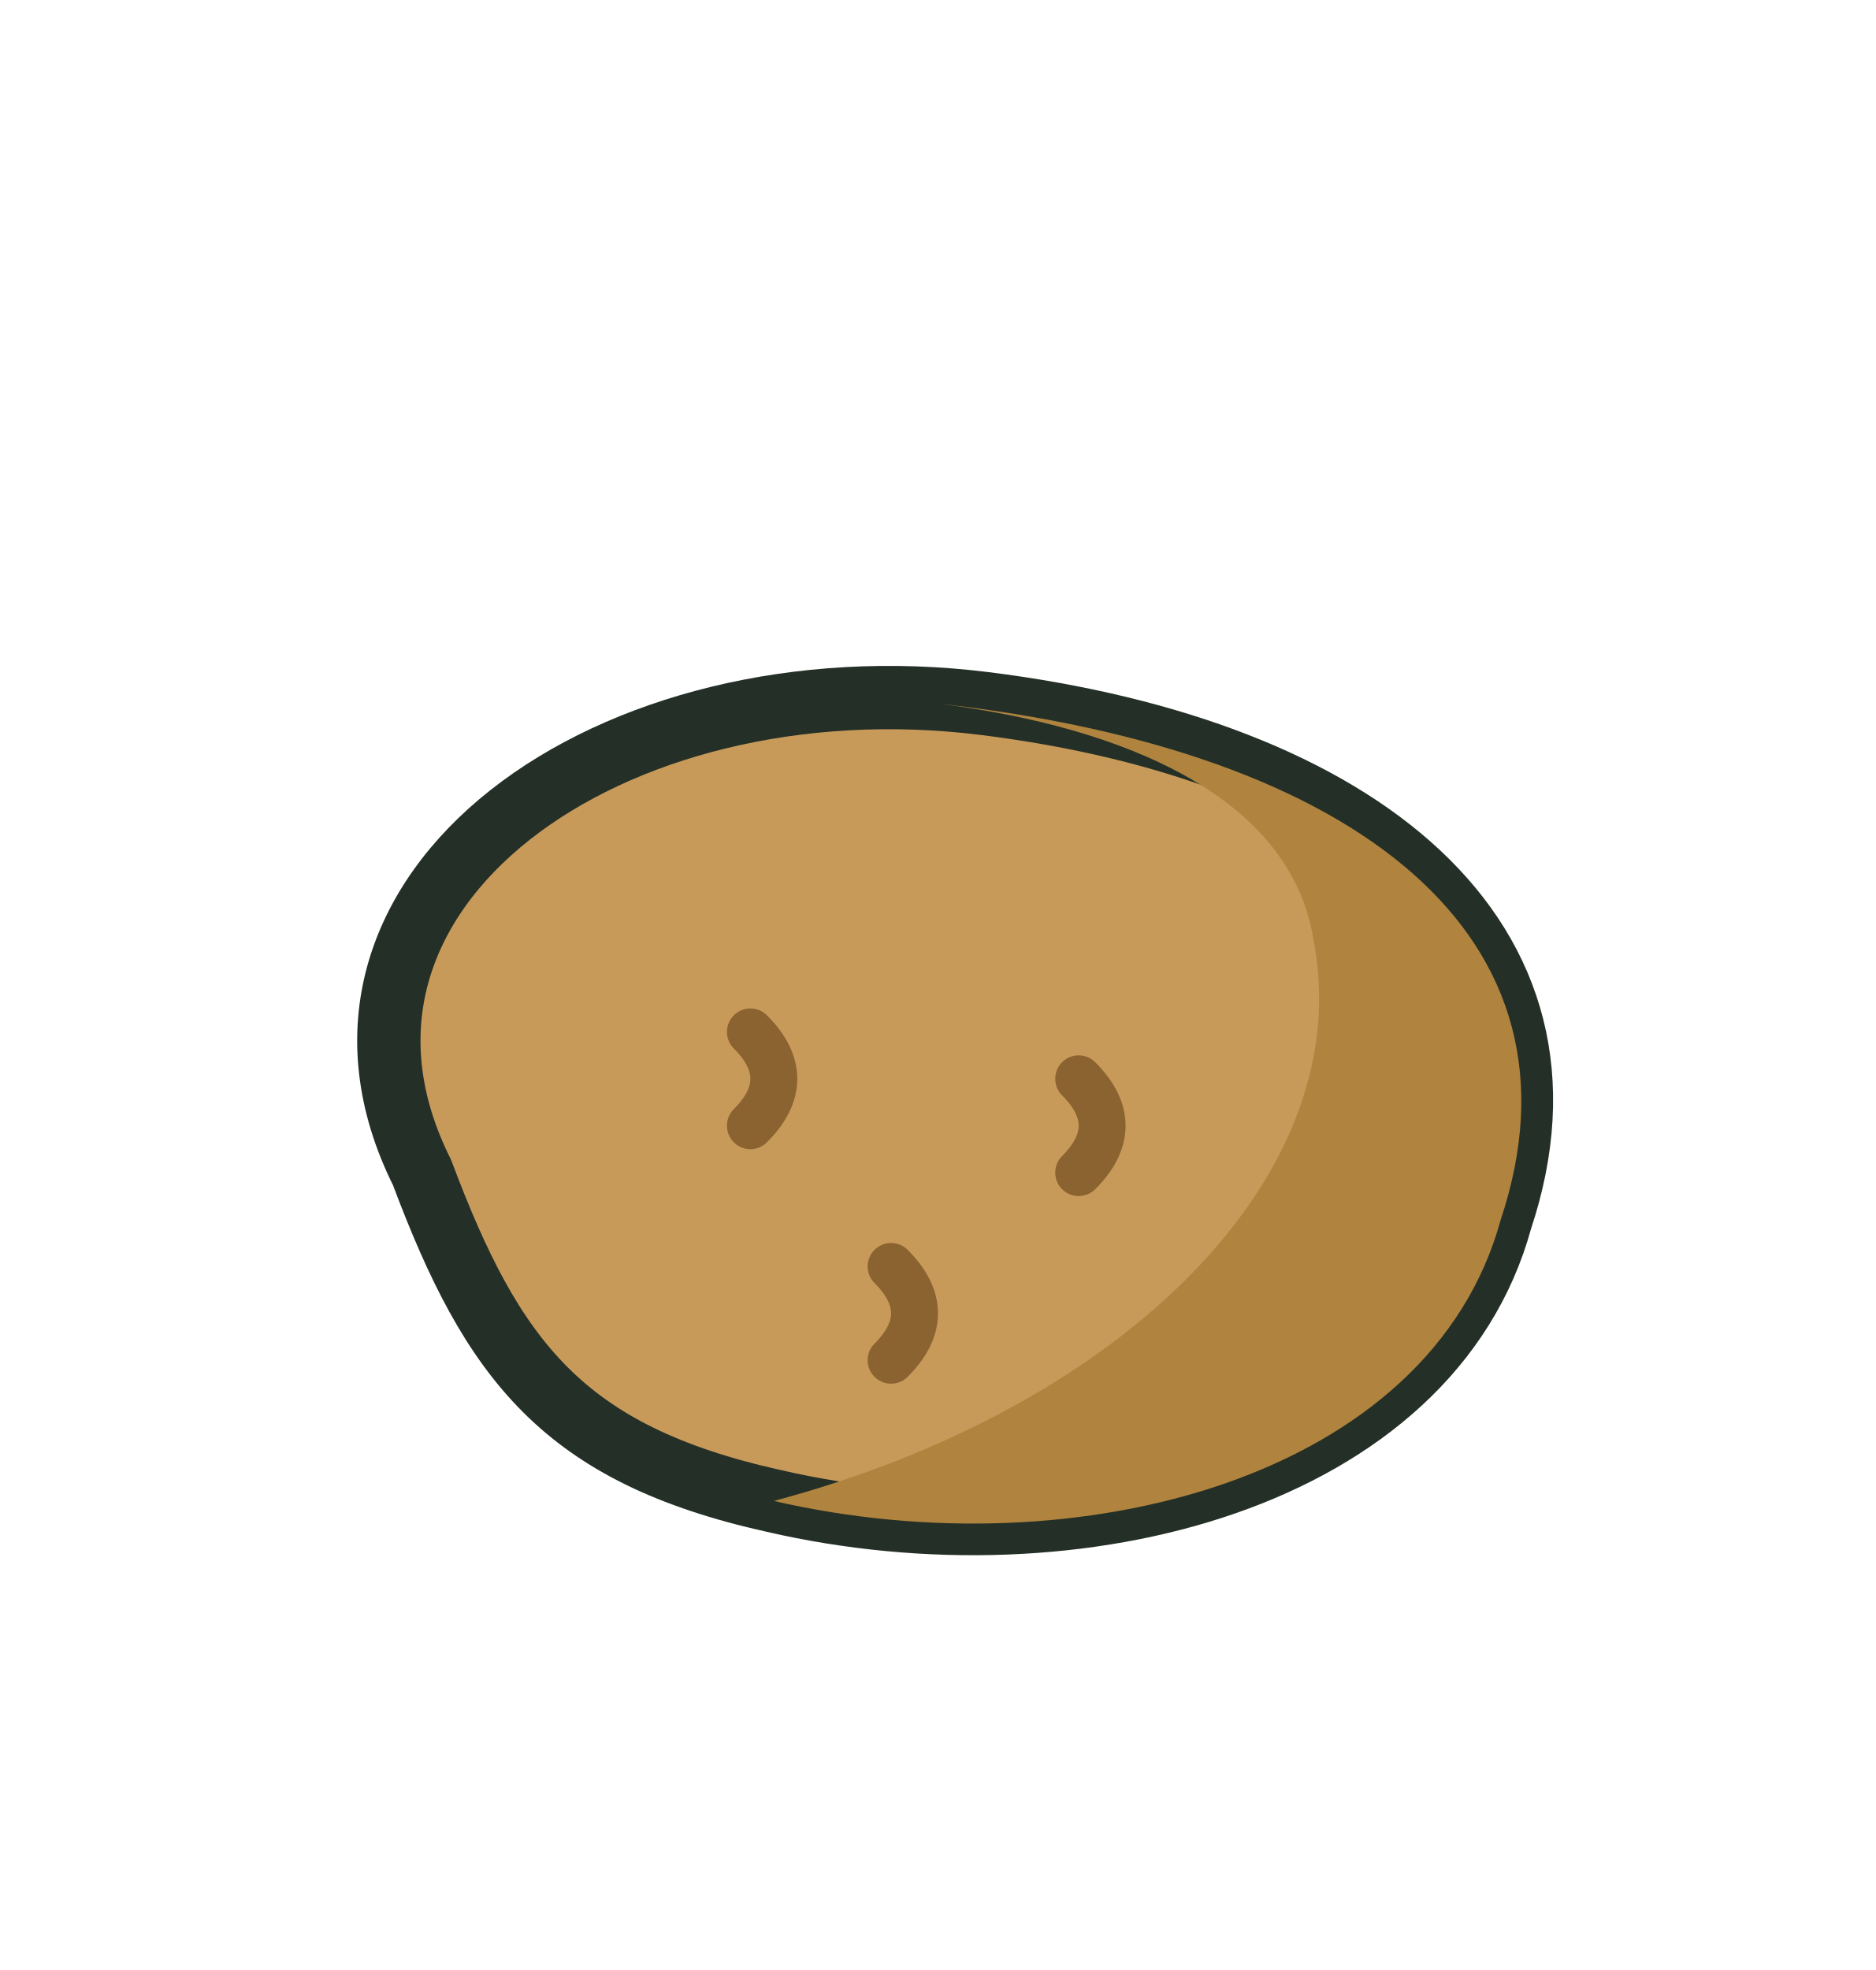
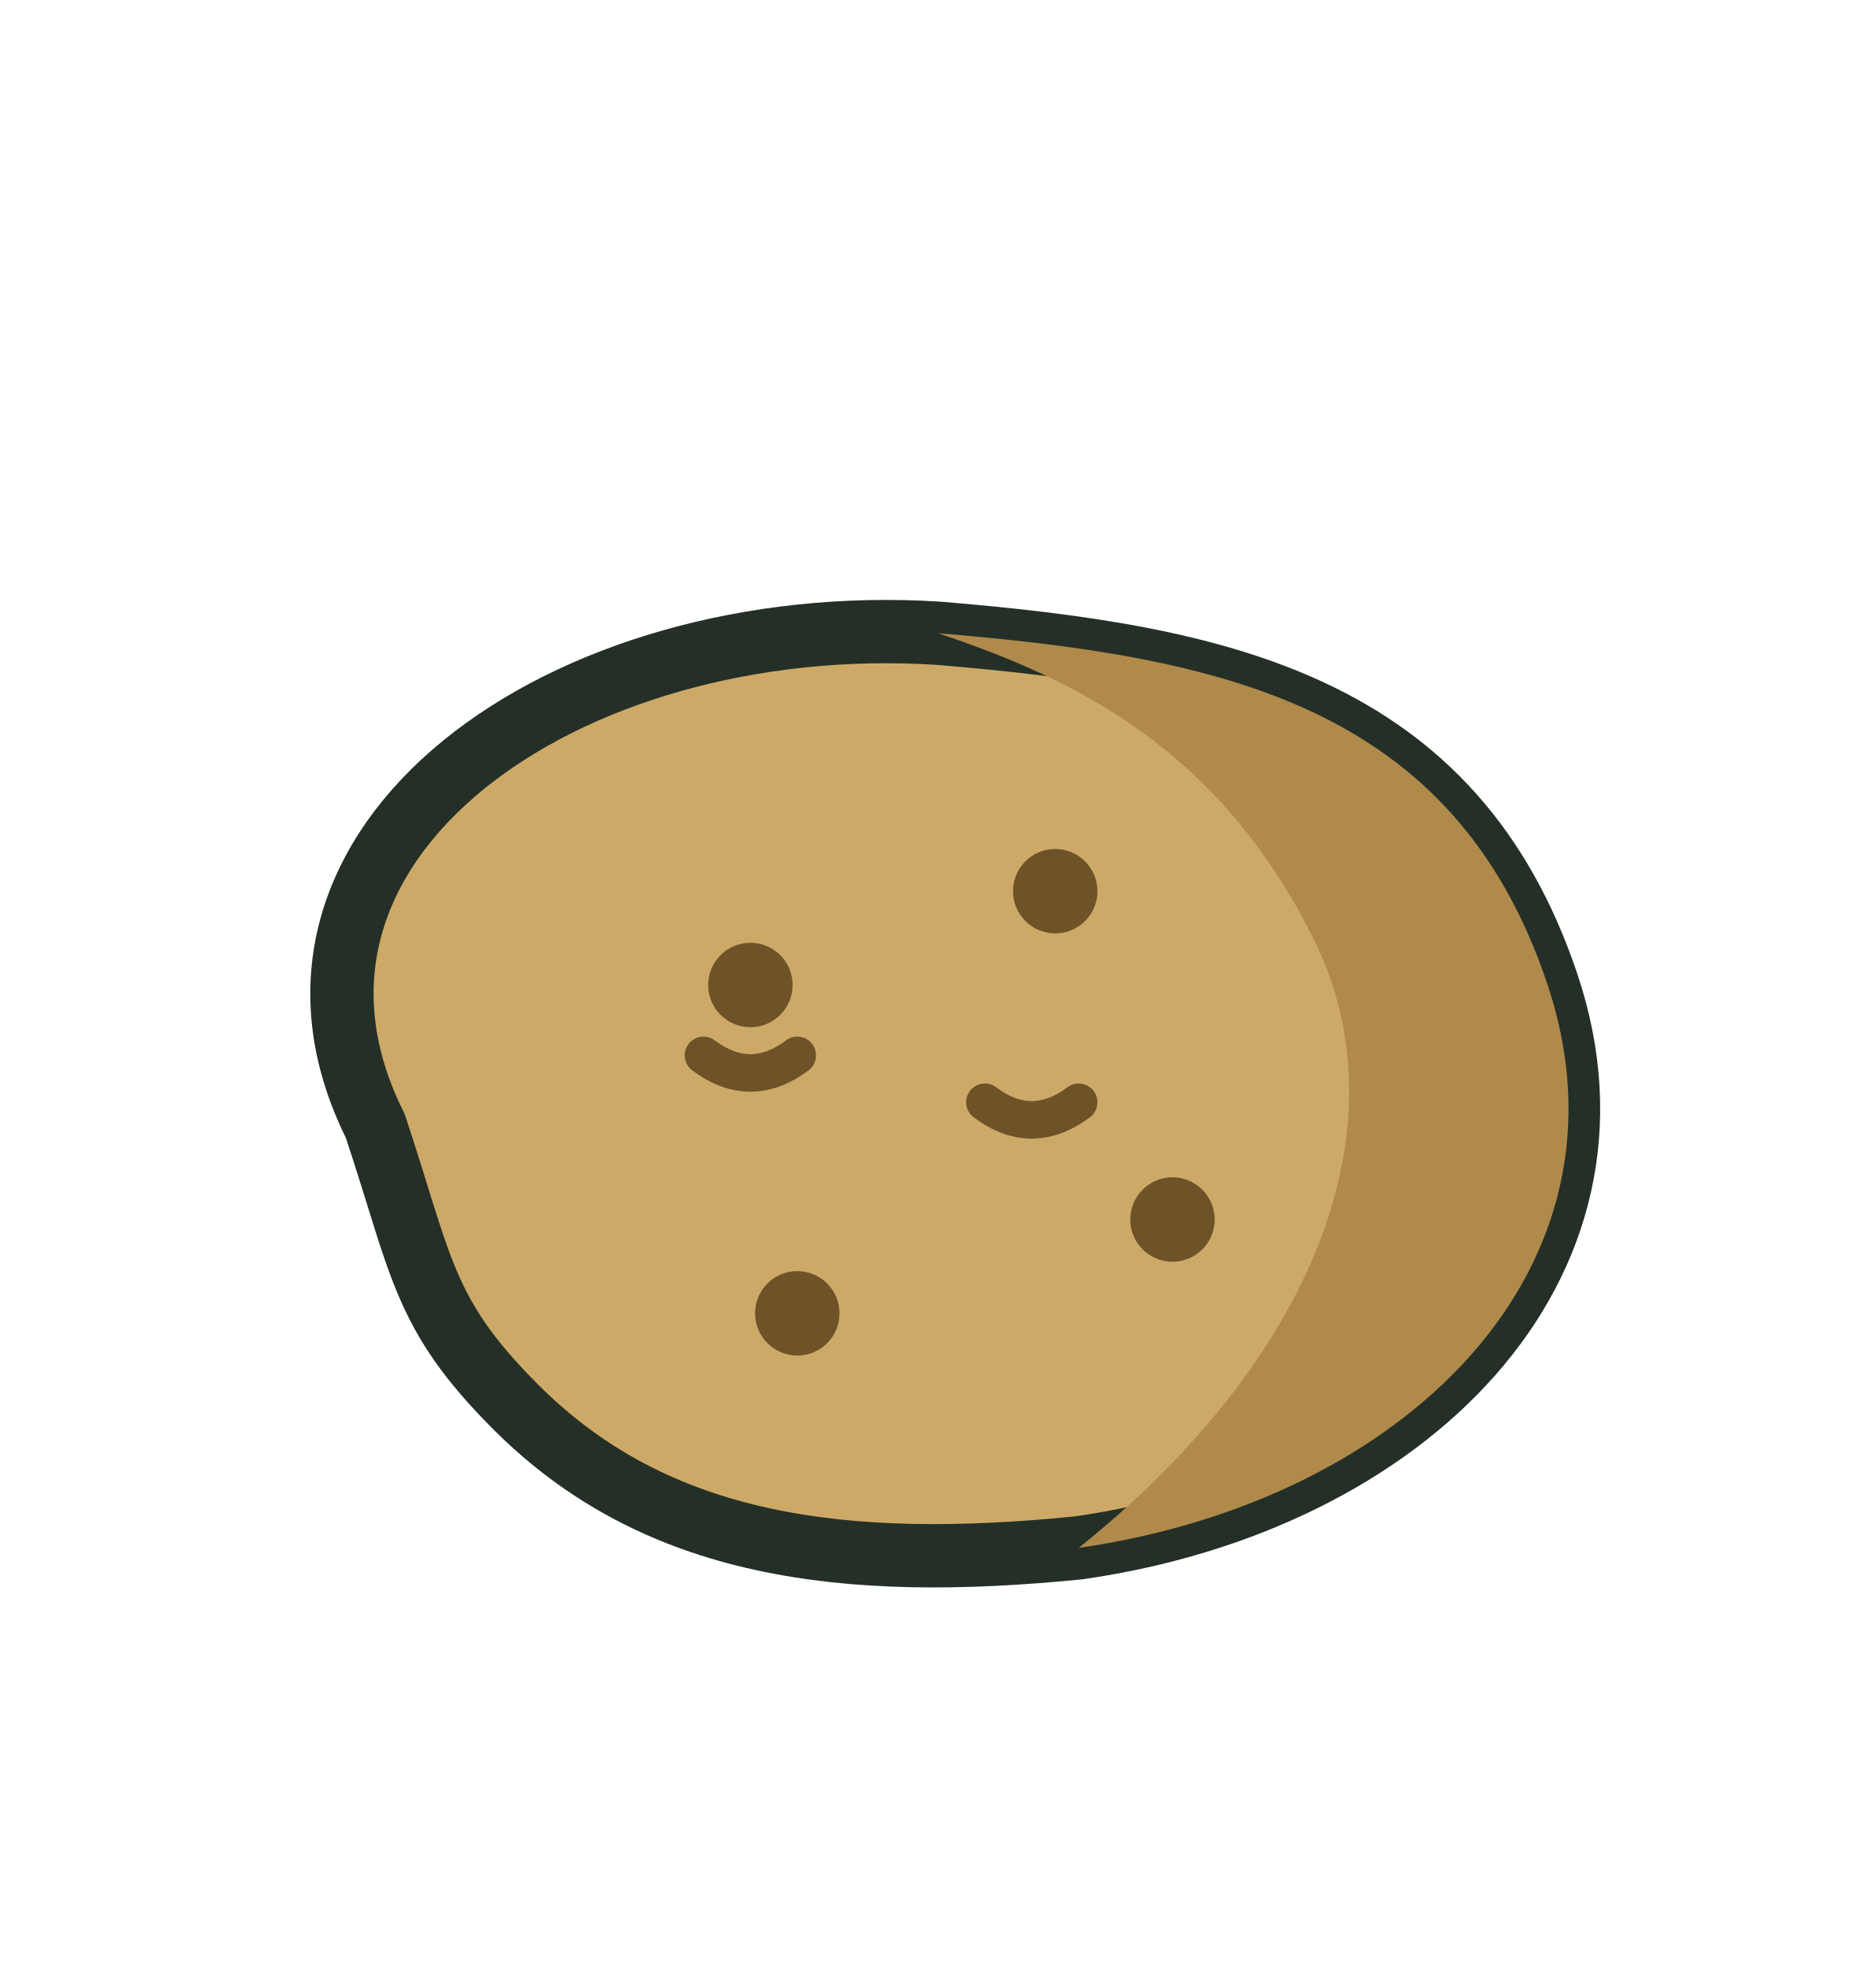
<svg xmlns="http://www.w3.org/2000/svg" viewBox="0 0 80 84">
-   <path d="M18,50 C12,38 26,28 42,30 C58,32 68,40 64,52 C61,63 46,67 33,64 C24,62 21,58 18,50 Z" fill="#C89A5A" stroke="#243027" stroke-width="2.7" stroke-linejoin="round" />
-   <path d="M40,30 C58,32 68,40 64,52 C61,63 46,67 33,64 C48,60 58,50 56,40 C55,34 48,31 40,30 Z" fill="#B0843F" />
-   <path d="M32,44 q2,2 0,4 M46,46 q2,2 0,4 M38,54 q2,2 0,4" fill="none" stroke="#8A6330" stroke-width="2" stroke-linecap="round" />
+   <path d="M16,48 C10,36 24,26 40,27 C52,28 62,30 66,42 C70,54 60,64 46,66 C36,67 28,66 22,60 C18,56 18,54 16,48 Z" fill="#CDA968" stroke="#243027" stroke-width="2.7" stroke-linejoin="round" />
+   <path d="M40,27 C52,28 62,30 66,42 C70,54 60,64 46,66 C56,58 60,48 56,40 C52,32 46,29 40,27 Z" fill="#B08A4A" />
+   <circle cx="32" cy="42" r="1.8" fill="#6E5228" />
+   <circle cx="45" cy="38" r="1.8" fill="#6E5228" />
+   <circle cx="50" cy="52" r="1.8" fill="#6E5228" />
+   <circle cx="34" cy="56" r="1.8" fill="#6E5228" />
+   <path d="M30,45 q2,1.5 4,0 M42,47 q2,1.5 4,0" fill="none" stroke="#6E5228" stroke-width="1.6" stroke-linecap="round" />
</svg>
